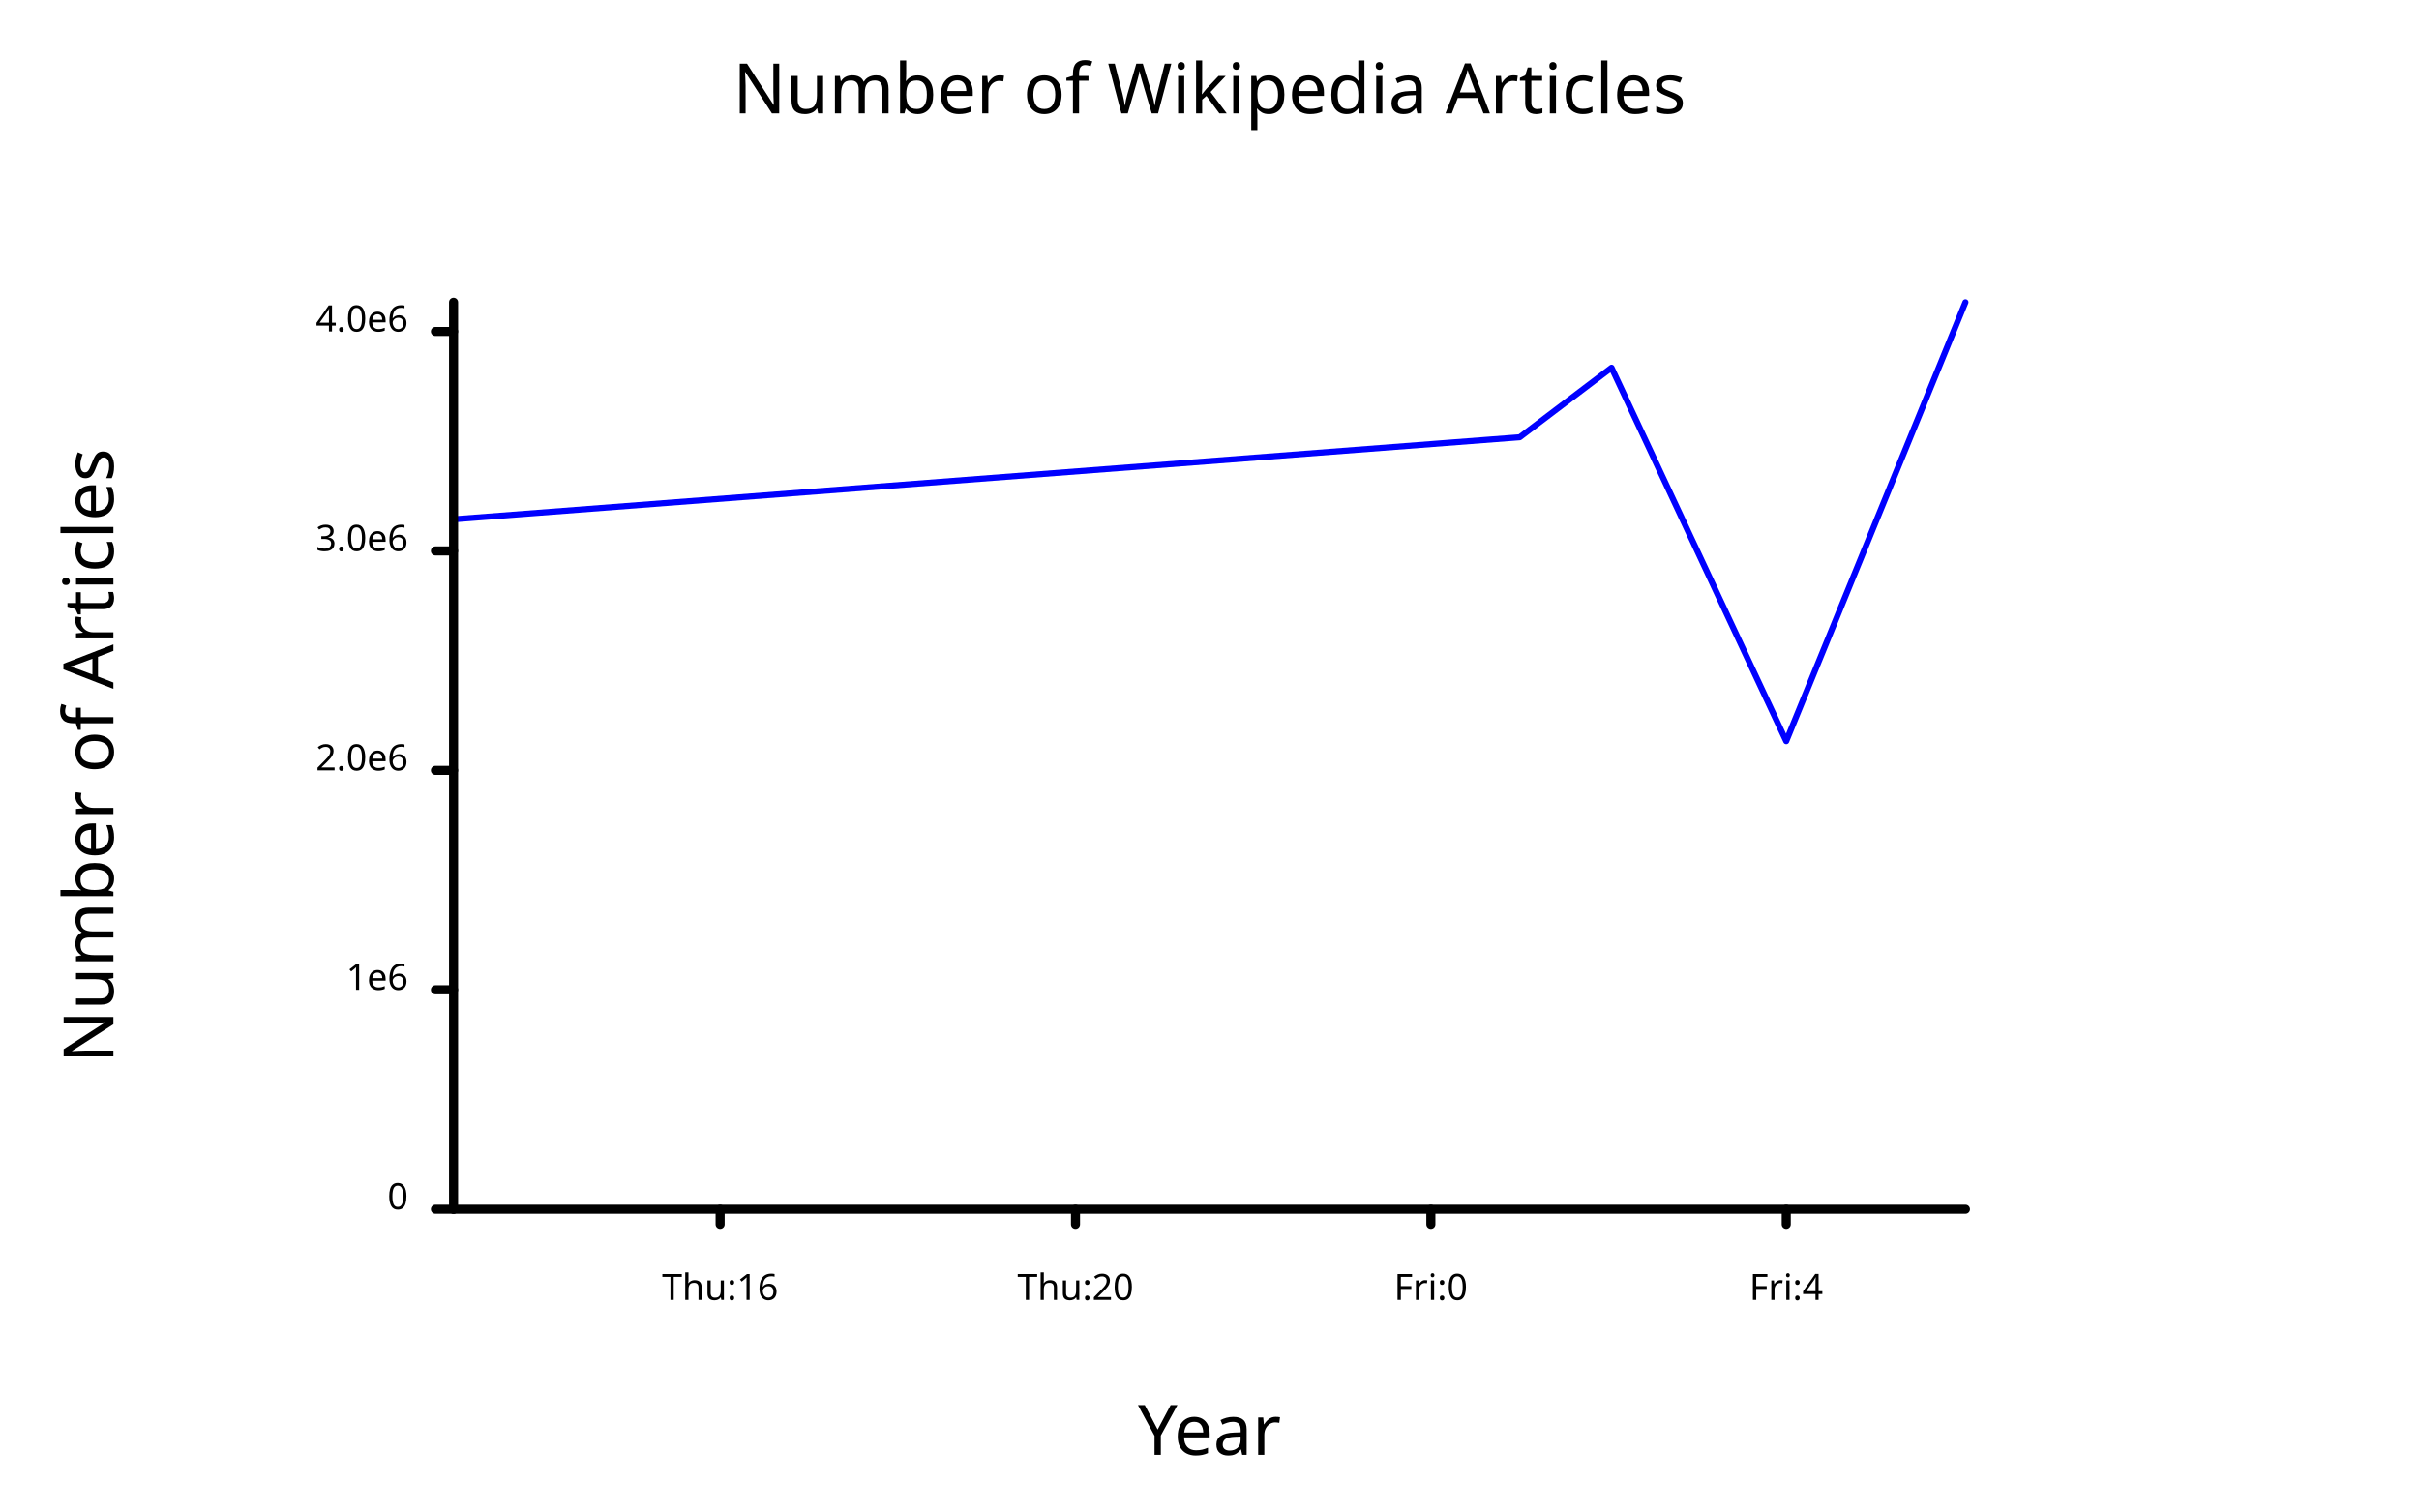
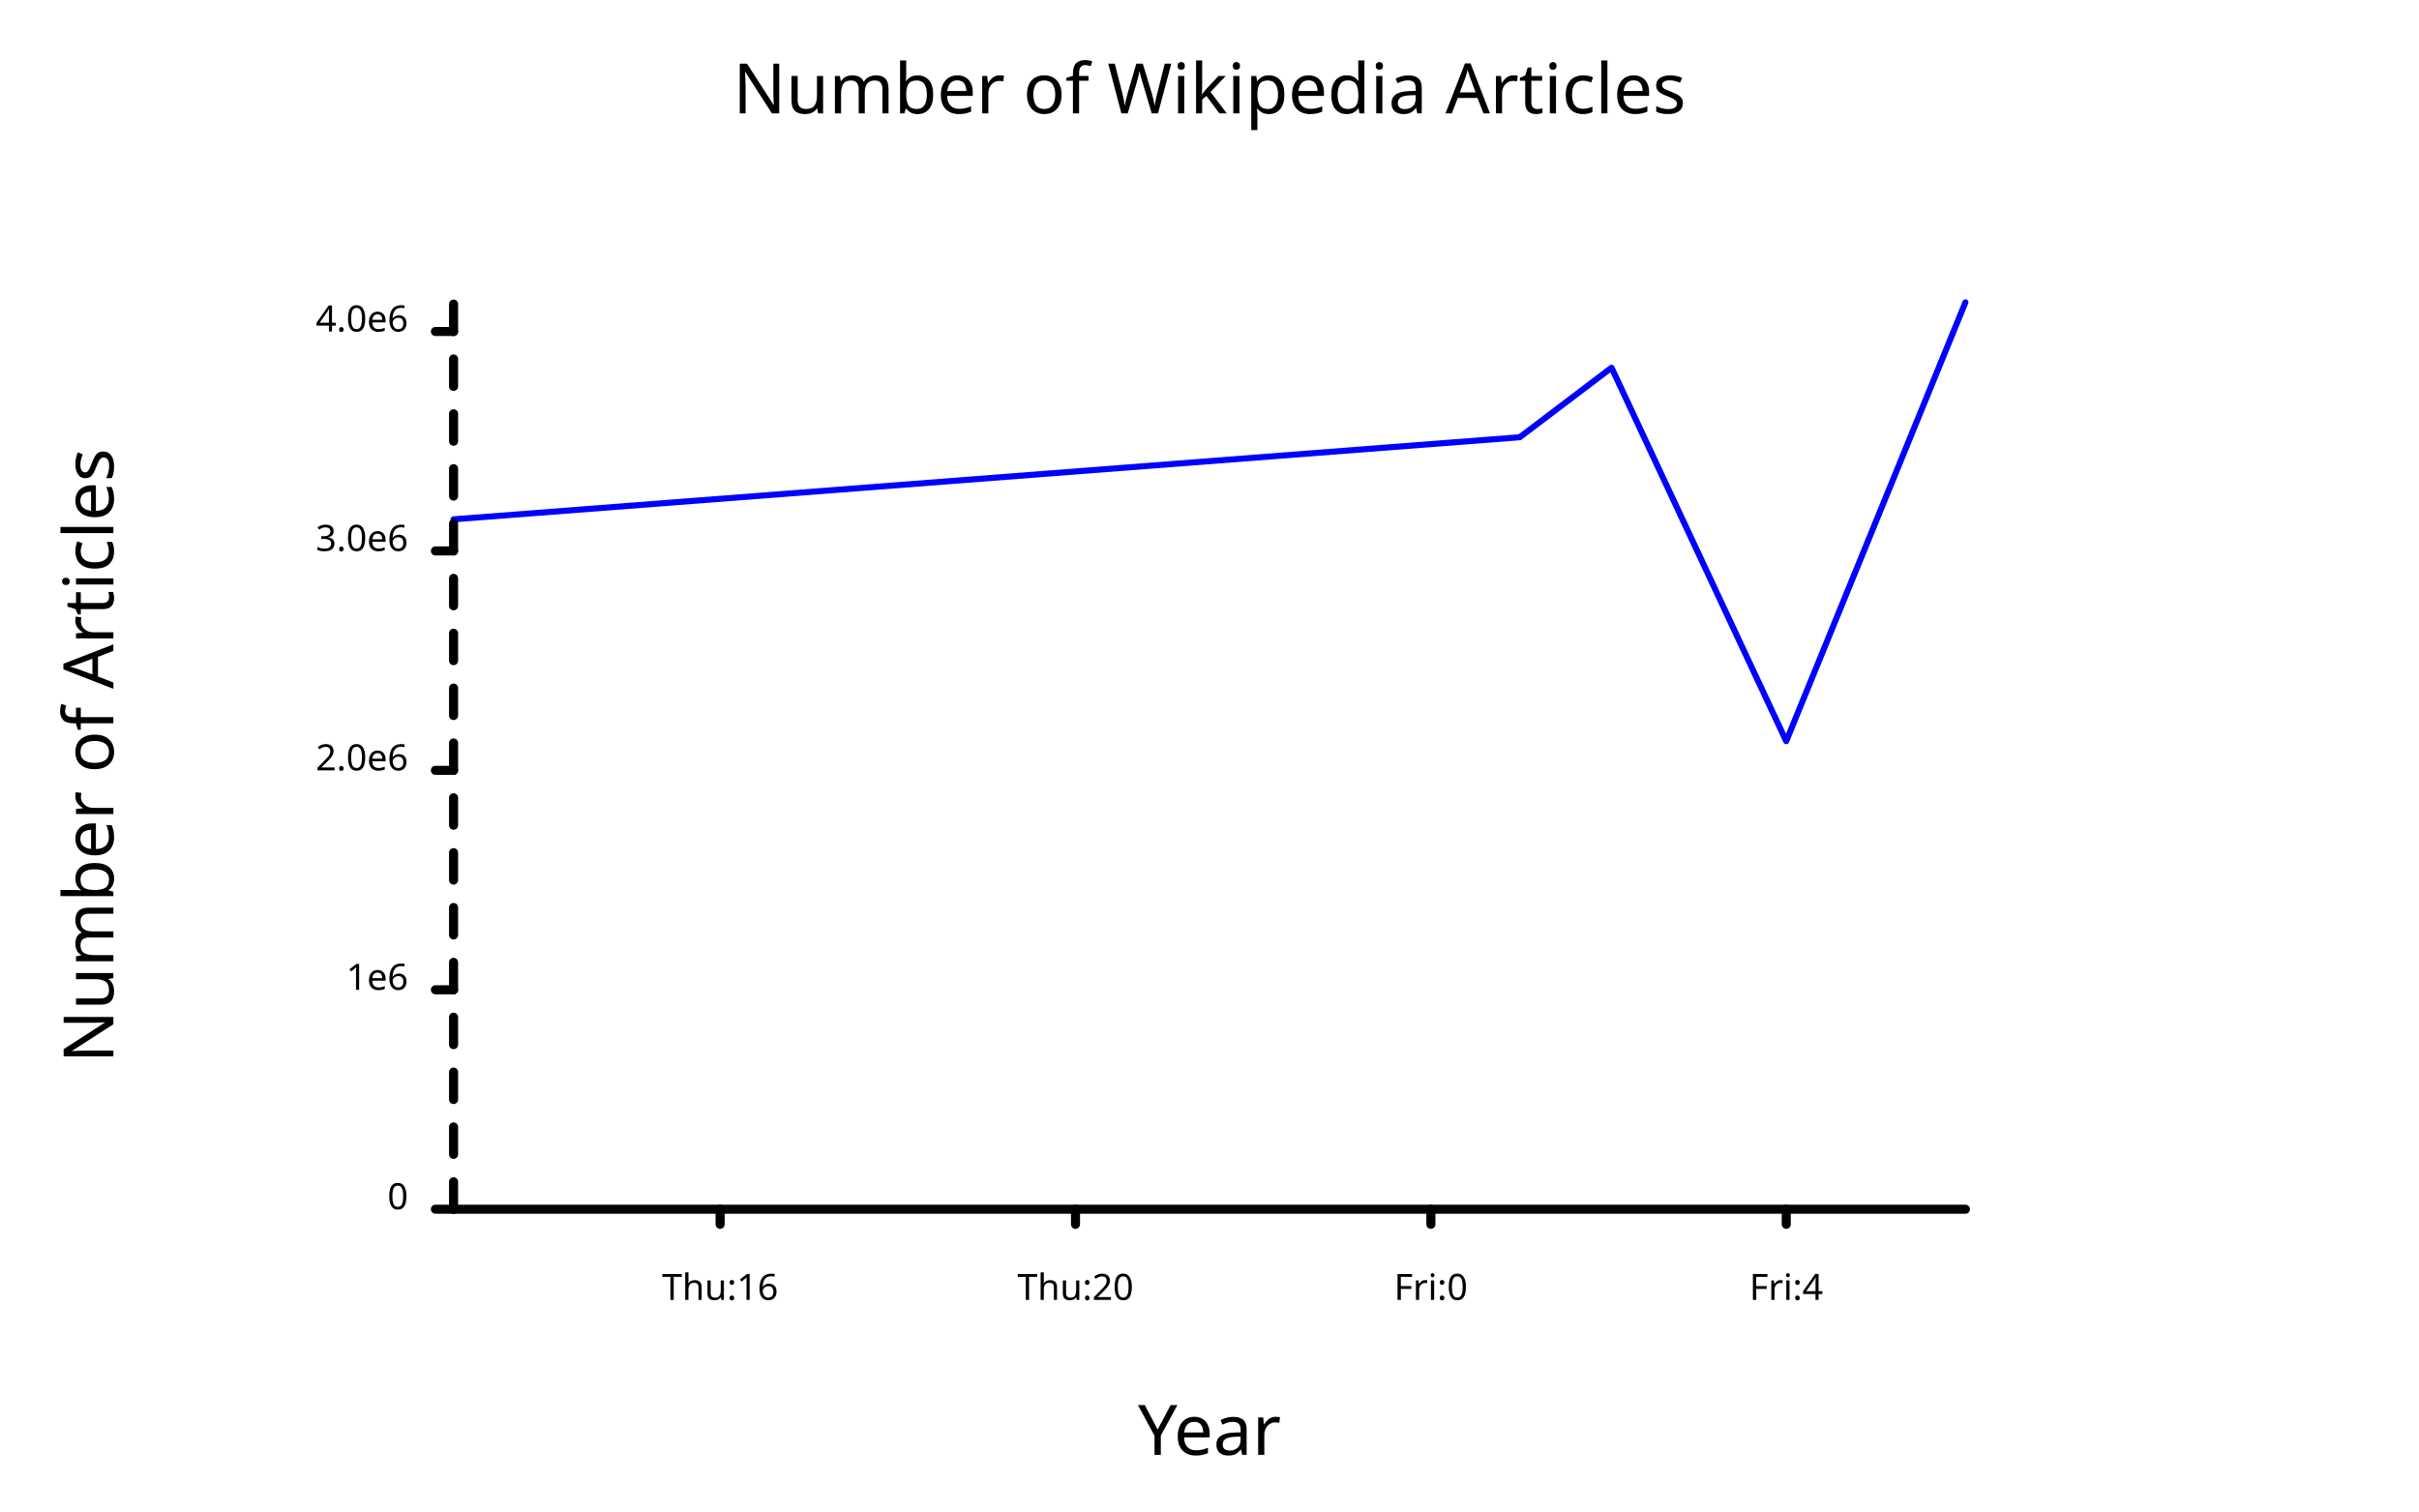
<svg xmlns="http://www.w3.org/2000/svg" class="poloto" width="800" height="500" viewBox="0 0 800 500">
  <style>.poloto { stroke-linecap:round; stroke-linejoin:round; font-family: 'Tahoma', sans-serif; background-color: AliceBlue;} .poloto_scatter{stroke-width:7} .poloto_line{stroke-width:2} .poloto_text{fill: black;} .poloto_axis_lines{stroke: black;stroke-width:3;fill:none;stroke-dasharray:none} .poloto0stroke{stroke:  blue;} .poloto1stroke{stroke:  red;} .poloto2stroke{stroke:  green;} .poloto3stroke{stroke:  gold;} .poloto4stroke{stroke:  aqua;} .poloto5stroke{stroke:  lime;} .poloto6stroke{stroke:  orange;} .poloto7stroke{stroke:  chocolate;} .poloto0fill{fill:blue;} .poloto1fill{fill:red;} .poloto2fill{fill:green;} .poloto3fill{fill:gold;} .poloto4fill{fill:aqua;} .poloto5fill{fill:lime;} .poloto6fill{fill:orange;} .poloto7fill{fill:chocolate;}</style>
  <text class="poloto_text poloto_legend_text" alignment-baseline="middle" text-anchor="start" font-size="large" x="675" y="100" />
  <path class="poloto_line poloto0stroke" fill="none" stroke="black" d=" M 150 171.788 L 502.592 144.641 L 532.962 121.631 L 590.73 245.173 L 650 100" />
-   <text class="poloto_labels poloto_text poloto_title" alignment-baseline="start" text-anchor="middle" font-size="x-large" x="400" y="37.5"> Number of Wikipedia Articles</text>
+   <text class="poloto_labels poloto_text poloto_title" alignment-baseline="start" text-anchor="middle" font-size="x-large" x="400" y="37.5">Number of Wikipedia Articles</text>
  <text class="poloto_labels poloto_text poloto_xname" alignment-baseline="start" text-anchor="middle" font-size="x-large" x="400" y="481.25">Year</text>
  <text class="poloto_labels poloto_text poloto_yname" alignment-baseline="start" text-anchor="middle" font-size="x-large" transform="rotate(-90,37.5,250)" x="37.5" y="250">Number of Articles</text>
  <line class="poloto_axis_lines" stroke="black" x1="238.154" x2="238.154" y1="400" y2="405" />
  <text class="poloto_tick_labels poloto_text" alignment-baseline="start" text-anchor="middle" x="238.154" y="430">Thu:16</text>
  <line class="poloto_axis_lines" stroke="black" x1="355.682" x2="355.682" y1="400" y2="405" />
  <text class="poloto_tick_labels poloto_text" alignment-baseline="start" text-anchor="middle" x="355.682" y="430">Thu:20</text>
  <line class="poloto_axis_lines" stroke="black" x1="473.21" x2="473.21" y1="400" y2="405" />
  <text class="poloto_tick_labels poloto_text" alignment-baseline="start" text-anchor="middle" x="473.21" y="430">Fri:0</text>
  <line class="poloto_axis_lines" stroke="black" x1="590.738" x2="590.738" y1="400" y2="405" />
  <text class="poloto_tick_labels poloto_text" alignment-baseline="start" text-anchor="middle" x="590.738" y="430">Fri:4</text>
  <line class="poloto_axis_lines" stroke="black" x1="150" x2="144" y1="400" y2="400" />
  <text class="poloto_tick_labels poloto_text" alignment-baseline="middle" text-anchor="end" x="135" y="400">0</text>
  <line class="poloto_axis_lines" stroke="black" x1="150" x2="144" y1="327.414" y2="327.414" />
  <text class="poloto_tick_labels poloto_text" alignment-baseline="middle" text-anchor="end" x="135" y="327.414">1e6</text>
  <line class="poloto_axis_lines" stroke="black" x1="150" x2="144" y1="254.827" y2="254.827" />
  <text class="poloto_tick_labels poloto_text" alignment-baseline="middle" text-anchor="end" x="135" y="254.827">2.0e6</text>
  <line class="poloto_axis_lines" stroke="black" x1="150" x2="144" y1="182.241" y2="182.241" />
  <text class="poloto_tick_labels poloto_text" alignment-baseline="middle" text-anchor="end" x="135" y="182.241">3.0e6</text>
  <line class="poloto_axis_lines" stroke="black" x1="150" x2="144" y1="109.654" y2="109.654" />
  <text class="poloto_tick_labels poloto_text" alignment-baseline="middle" text-anchor="end" x="135" y="109.654">4.0e6</text>
  <path stroke="black" fill="none" class="poloto_axis_lines" d=" M 150 400 L 650 400" />
-   <path stroke="black" fill="none" class="poloto_axis_lines" d=" M 150 400 L 150 100" />
+   <path stroke="black" fill="none" class="poloto_axis_lines" style="stroke-dasharray:9.073;stroke-dashoffset:-0;" d=" M 150 400 L 150 100" />
</svg>
